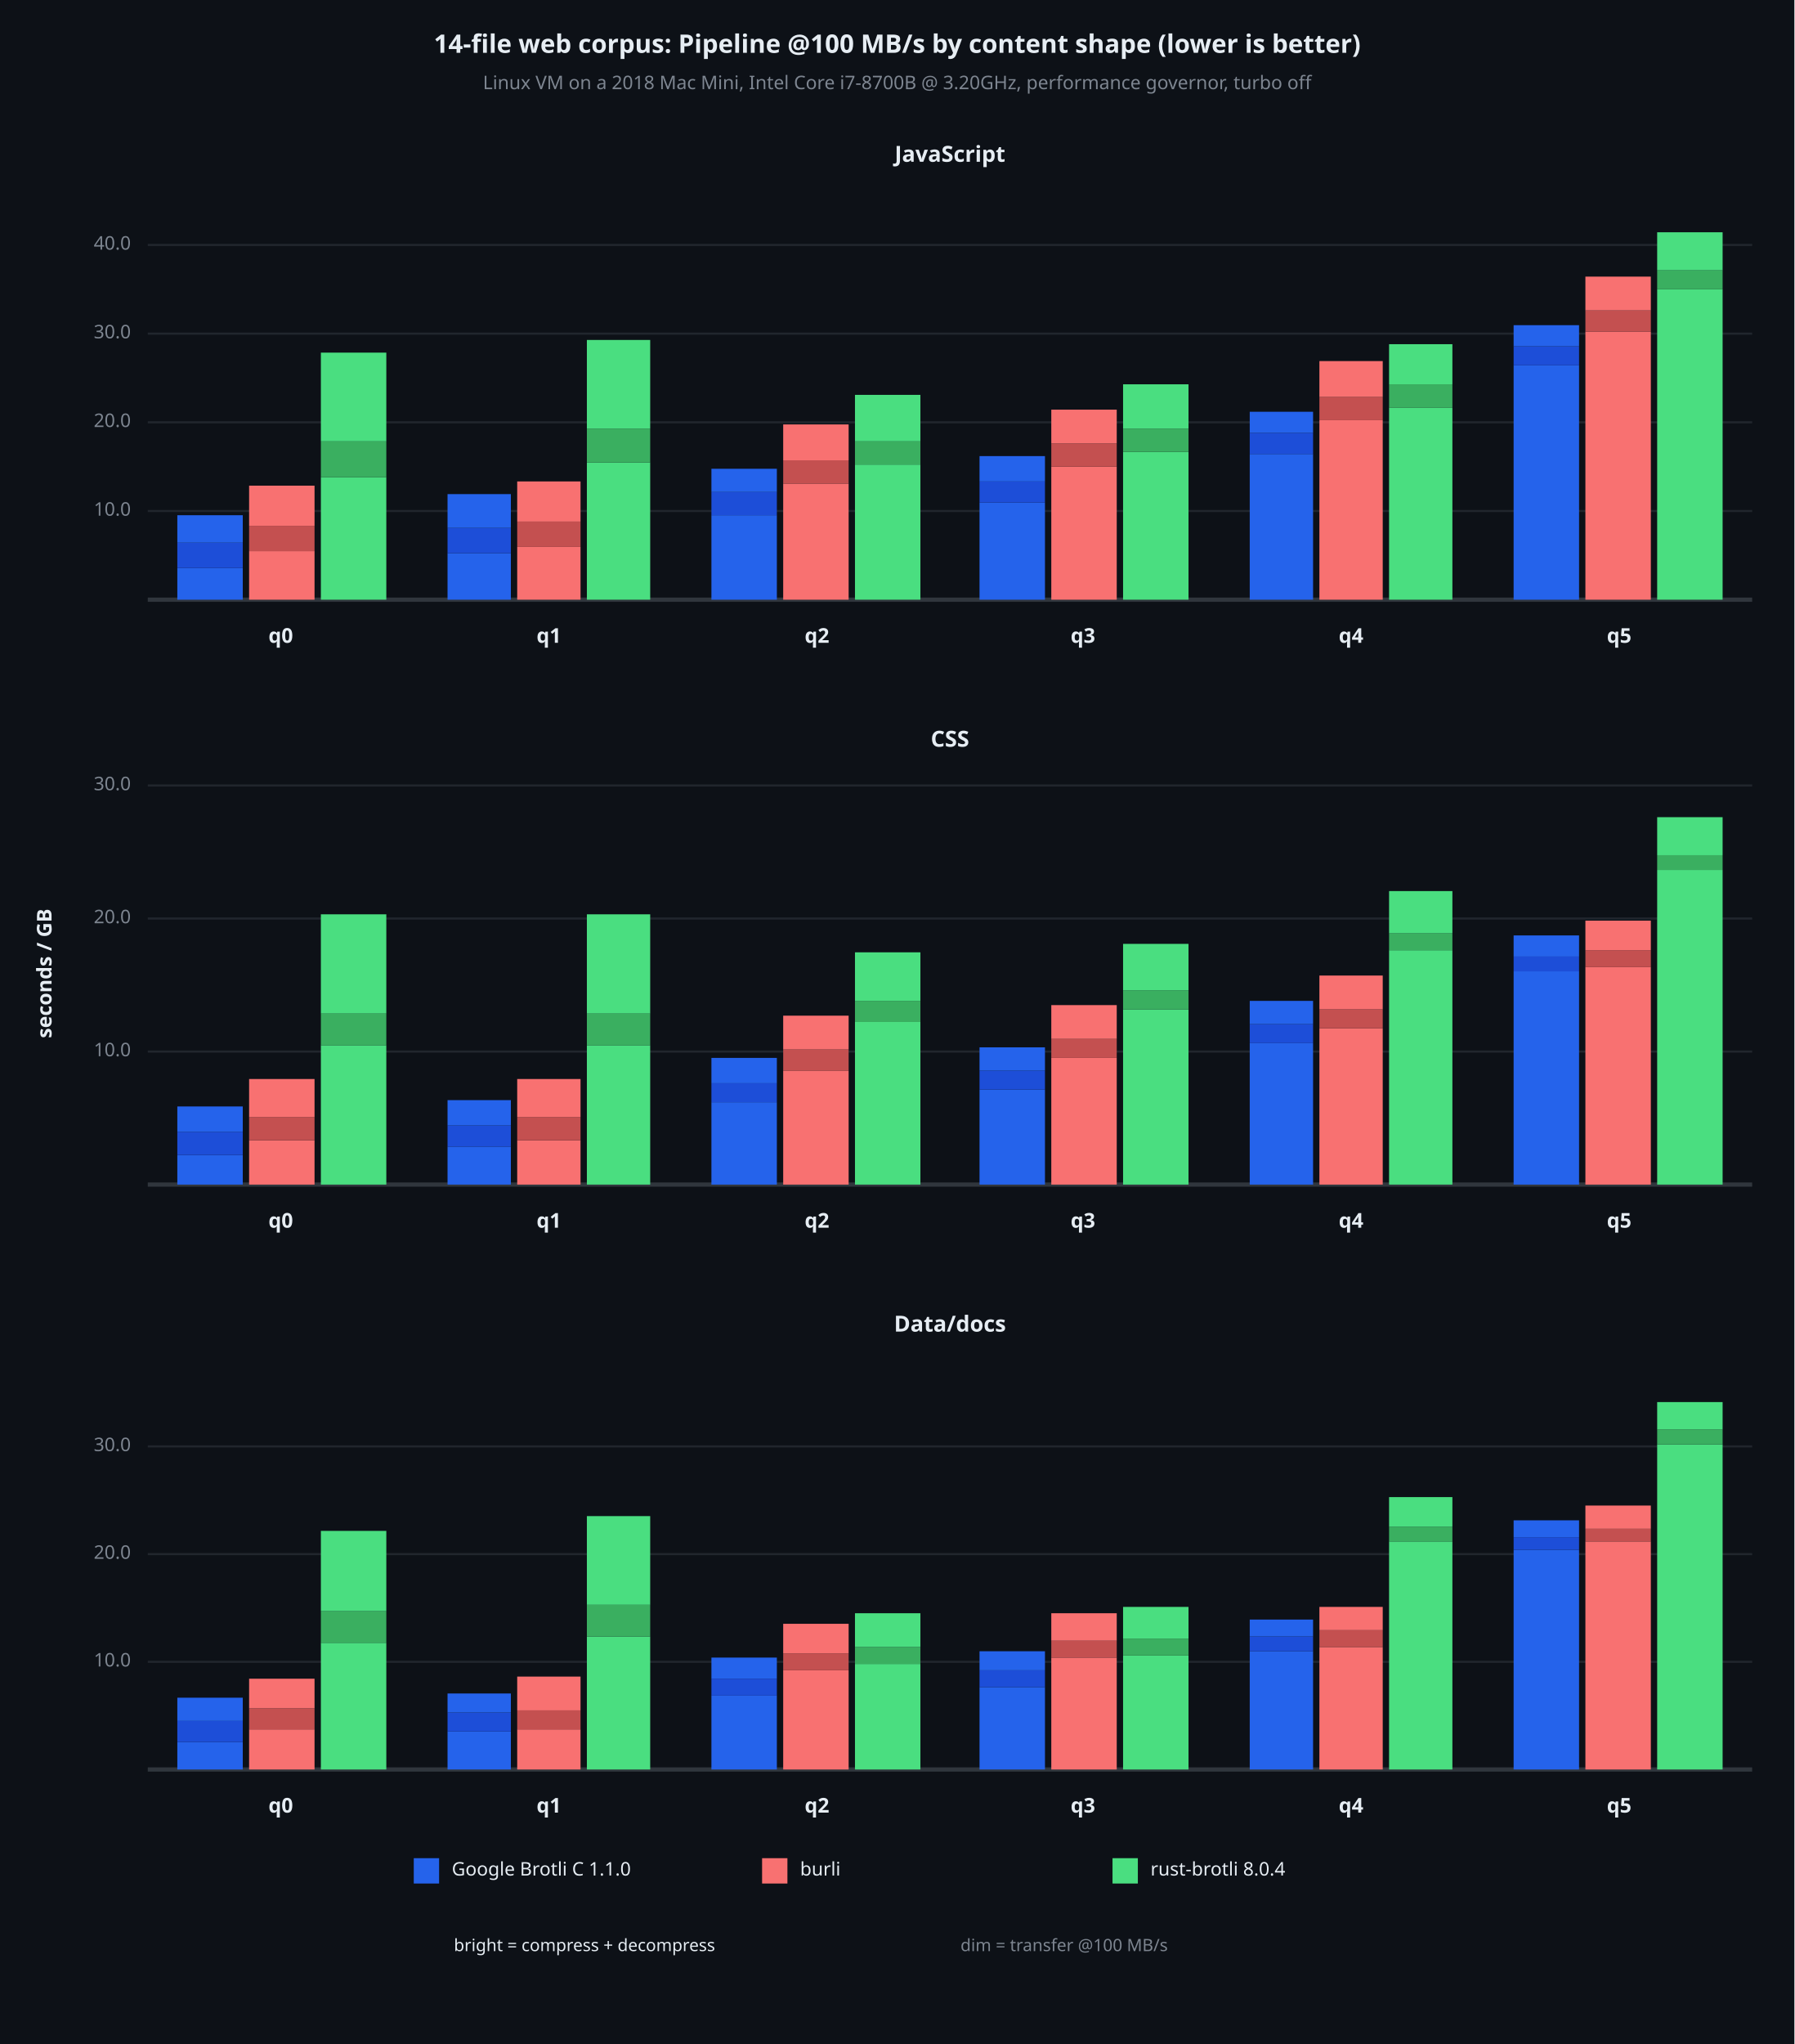
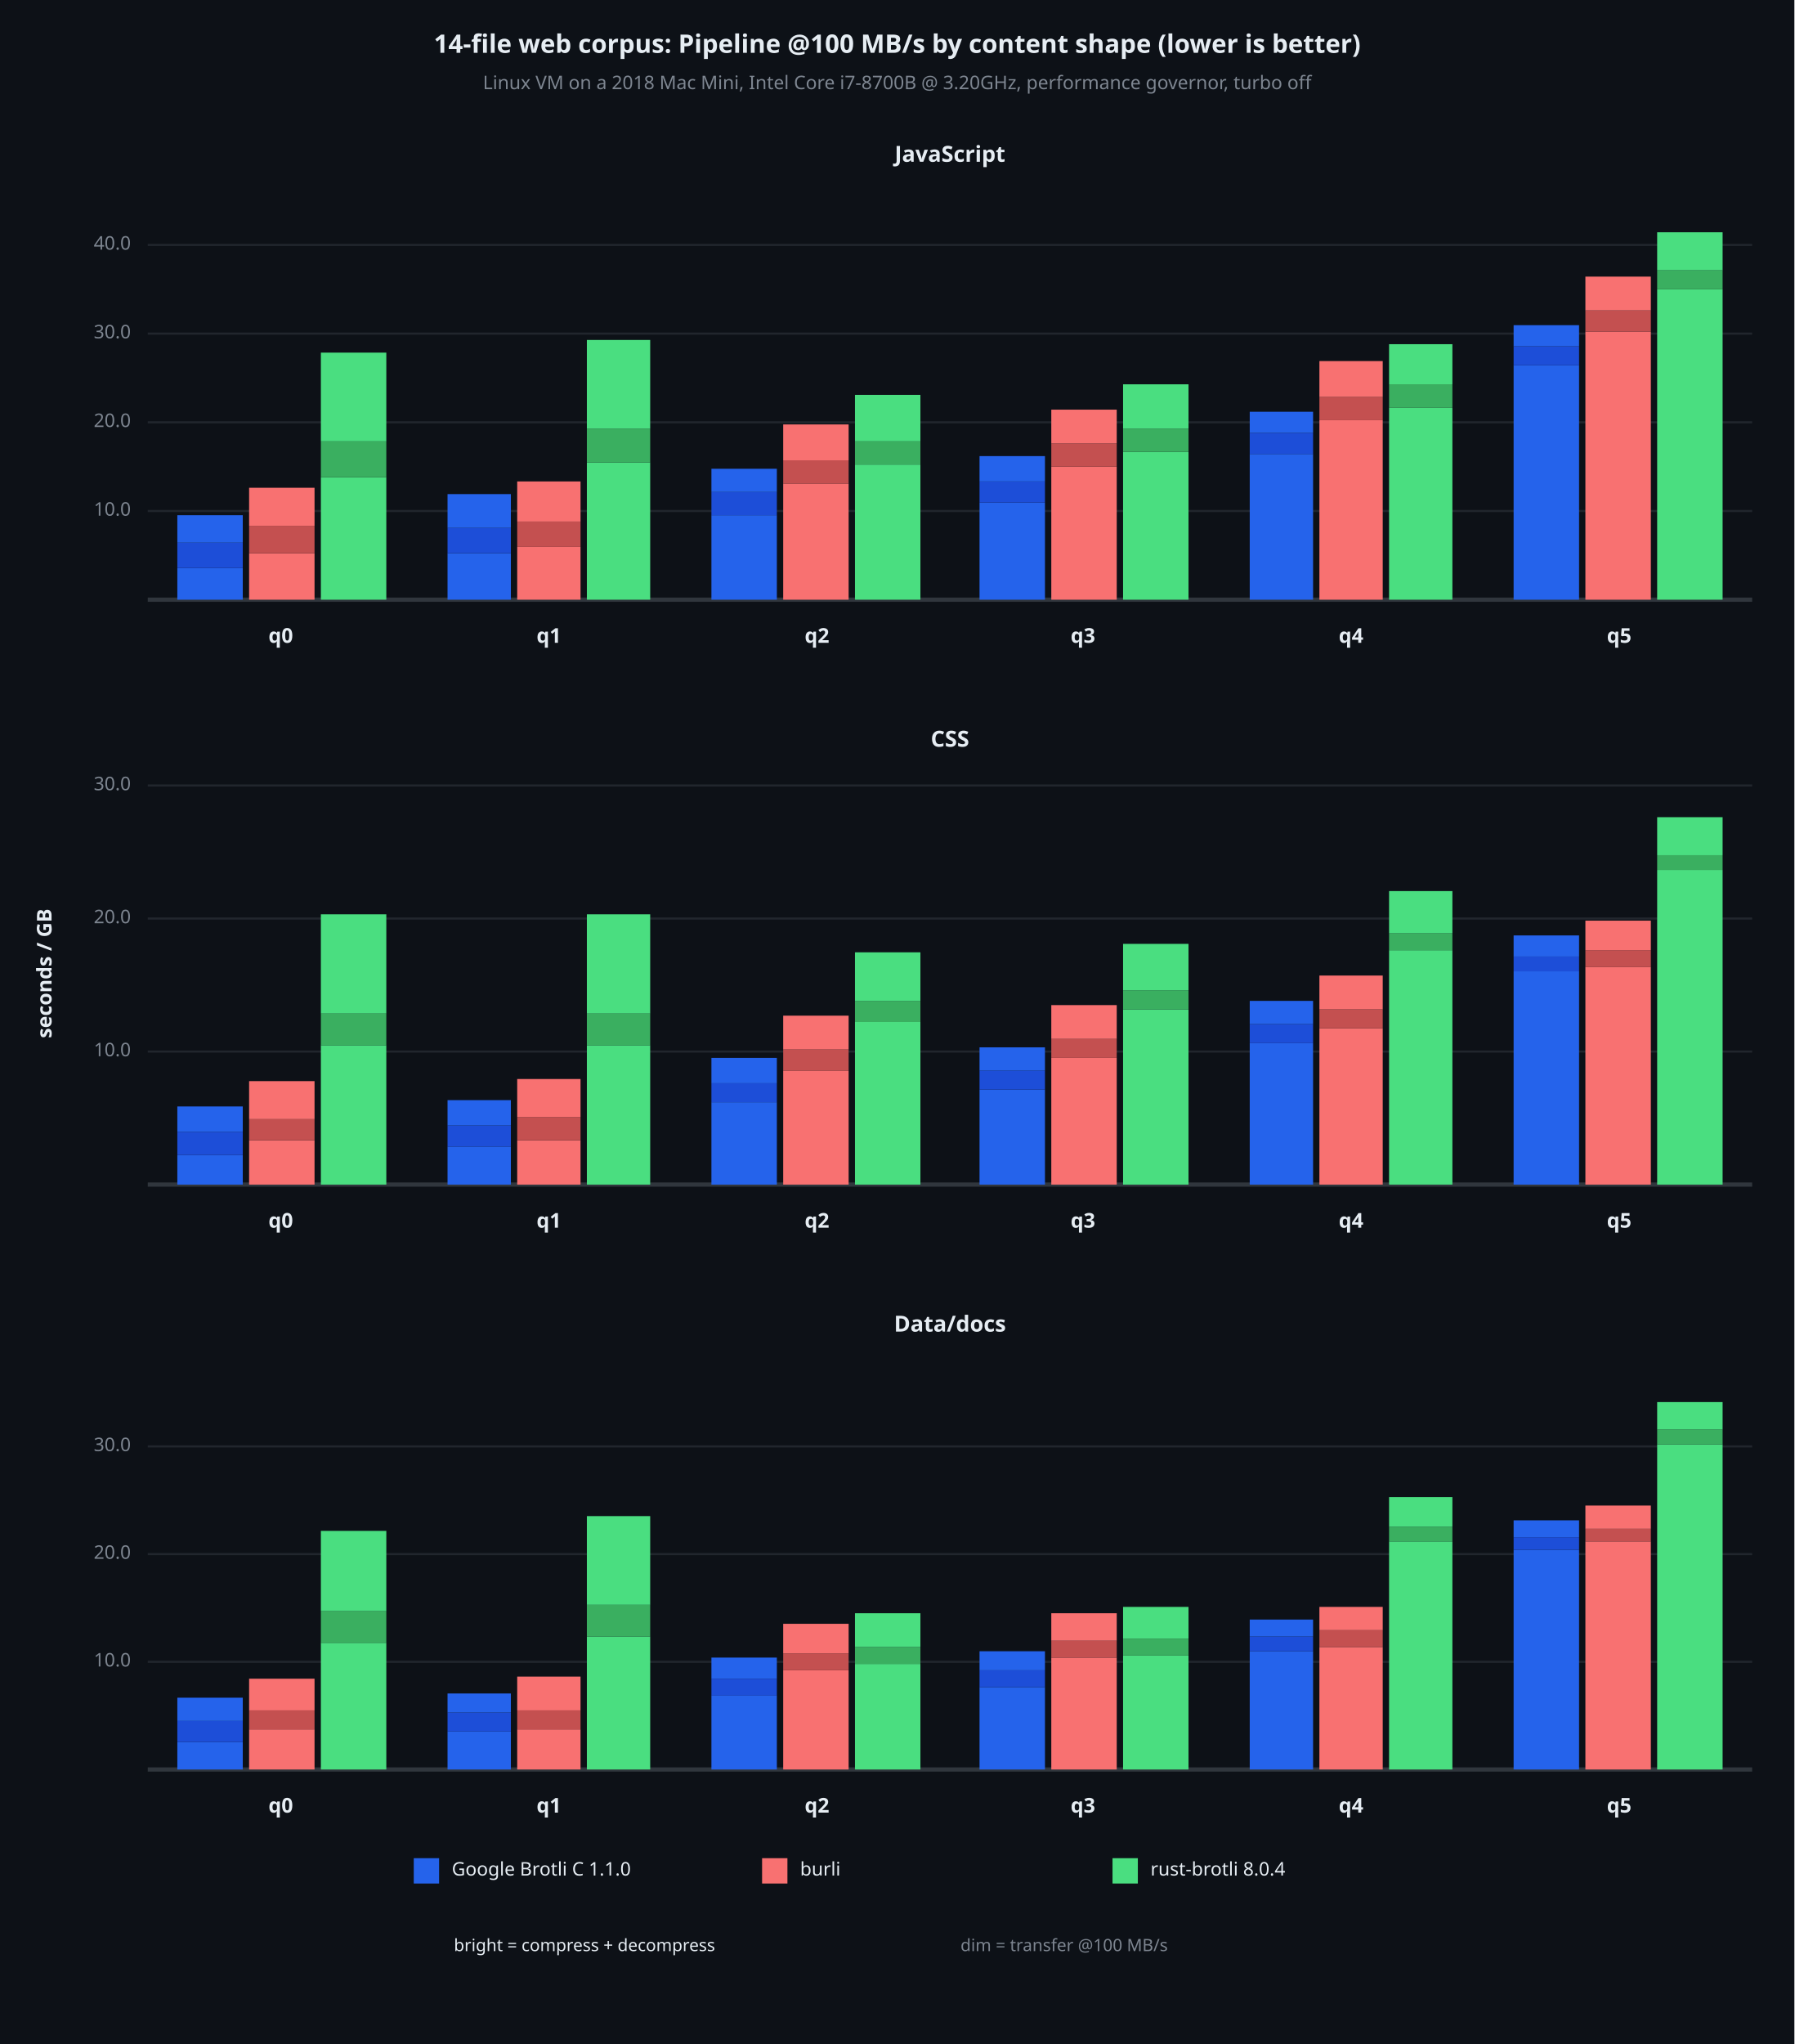
<svg xmlns="http://www.w3.org/2000/svg" viewBox="0 0 850 968" font-family="system-ui, -apple-system, sans-serif">
  <rect x="0" y="0" width="850" height="968" opacity="1" fill="#0D1117" stroke="none" />
  <text x="425" y="22" dy="0.5ex" text-anchor="middle" font-family="sans-serif" font-size="12.097" opacity="1" fill="#E6EDF3" font-weight="bold">
14-file web corpus: Pipeline @100 MB/s by content shape (lower is better)
</text>
  <text x="425" y="40" dy="0.5ex" text-anchor="middle" font-family="sans-serif" font-size="8.871" opacity="1" fill="#7D8590">
Linux VM on a 2018 Mac Mini, Intel Core i7-8700B @ 3.20GHz, performance governor, turbo off
</text>
  <text x="22" y="461" dy="0.5ex" text-anchor="middle" font-family="sans-serif" font-size="9.677" opacity="1" fill="#E6EDF3" font-weight="bold" transform="rotate(270, 22, 461)">
seconds / GB
</text>
  <text x="450" y="74" dy="0.5ex" text-anchor="middle" font-family="sans-serif" font-size="10.484" opacity="1" fill="#E6EDF3" font-weight="bold">
JavaScript
</text>
  <polyline fill="none" opacity="1" stroke="#21262D" stroke-width="1" points="70,242 830,242 " />
  <text x="62" y="242" dy="0.5ex" text-anchor="end" font-family="sans-serif" font-size="8.871" opacity="1" fill="#7D8590">
10.0
</text>
  <polyline fill="none" opacity="1" stroke="#21262D" stroke-width="1" points="70,200 830,200 " />
  <text x="62" y="200" dy="0.5ex" text-anchor="end" font-family="sans-serif" font-size="8.871" opacity="1" fill="#7D8590">
20.0
</text>
  <polyline fill="none" opacity="1" stroke="#21262D" stroke-width="1" points="70,158 830,158 " />
  <text x="62" y="158" dy="0.5ex" text-anchor="end" font-family="sans-serif" font-size="8.871" opacity="1" fill="#7D8590">
30.0
</text>
  <polyline fill="none" opacity="1" stroke="#21262D" stroke-width="1" points="70,116 830,116 " />
  <text x="62" y="116" dy="0.5ex" text-anchor="end" font-family="sans-serif" font-size="8.871" opacity="1" fill="#7D8590">
40.0
</text>
  <polyline fill="none" opacity="1" stroke="#30363D" stroke-width="2" points="70,284 830,284 " />
  <rect x="84" y="269" width="31" height="15" opacity="1" fill="#2563EB" stroke="none" />
  <rect x="84" y="257" width="31" height="12" opacity="1" fill="#1D4ED8" stroke="none" />
  <rect x="84" y="244" width="31" height="13" opacity="1" fill="#2563EB" stroke="none" />
-   <rect x="118" y="261" width="31" height="23" opacity="1" fill="#F87171" stroke="none" />
-   <rect x="118" y="249" width="31" height="12" opacity="1" fill="#C45050" stroke="none" />
-   <rect x="118" y="230" width="31" height="19" opacity="1" fill="#F87171" stroke="none" />
+   <rect x="118" y="262" width="31" height="22" opacity="1" fill="#F87171" stroke="none" />
+   <rect x="118" y="249" width="31" height="13" opacity="1" fill="#C45050" stroke="none" />
+   <rect x="118" y="231" width="31" height="18" opacity="1" fill="#F87171" stroke="none" />
  <rect x="152" y="226" width="31" height="58" opacity="1" fill="#4ADE80" stroke="none" />
  <rect x="152" y="209" width="31" height="17" opacity="1" fill="#3AAF60" stroke="none" />
  <rect x="152" y="167" width="31" height="42" opacity="1" fill="#4ADE80" stroke="none" />
  <text x="133" y="302" dy="0.5ex" text-anchor="middle" font-family="sans-serif" font-size="9.677" opacity="1" fill="#E6EDF3" font-weight="bold">
q0
</text>
  <rect x="212" y="262" width="30" height="22" opacity="1" fill="#2563EB" stroke="none" />
  <rect x="212" y="250" width="30" height="12" opacity="1" fill="#1D4ED8" stroke="none" />
  <rect x="212" y="234" width="30" height="16" opacity="1" fill="#2563EB" stroke="none" />
  <rect x="245" y="259" width="30" height="25" opacity="1" fill="#F87171" stroke="none" />
  <rect x="245" y="247" width="30" height="12" opacity="1" fill="#C45050" stroke="none" />
  <rect x="245" y="228" width="30" height="19" opacity="1" fill="#F87171" stroke="none" />
  <rect x="278" y="219" width="30" height="65" opacity="1" fill="#4ADE80" stroke="none" />
  <rect x="278" y="203" width="30" height="16" opacity="1" fill="#3AAF60" stroke="none" />
  <rect x="278" y="161" width="30" height="42" opacity="1" fill="#4ADE80" stroke="none" />
  <text x="260" y="302" dy="0.5ex" text-anchor="middle" font-family="sans-serif" font-size="9.677" opacity="1" fill="#E6EDF3" font-weight="bold">
q1
</text>
  <rect x="337" y="244" width="31" height="40" opacity="1" fill="#2563EB" stroke="none" />
  <rect x="337" y="233" width="31" height="11" opacity="1" fill="#1D4ED8" stroke="none" />
  <rect x="337" y="222" width="31" height="11" opacity="1" fill="#2563EB" stroke="none" />
  <rect x="371" y="229" width="31" height="55" opacity="1" fill="#F87171" stroke="none" />
  <rect x="371" y="218" width="31" height="11" opacity="1" fill="#C45050" stroke="none" />
  <rect x="371" y="201" width="31" height="17" opacity="1" fill="#F87171" stroke="none" />
  <rect x="405" y="220" width="31" height="64" opacity="1" fill="#4ADE80" stroke="none" />
  <rect x="405" y="209" width="31" height="11" opacity="1" fill="#3AAF60" stroke="none" />
  <rect x="405" y="187" width="31" height="22" opacity="1" fill="#4ADE80" stroke="none" />
  <text x="387" y="302" dy="0.5ex" text-anchor="middle" font-family="sans-serif" font-size="9.677" opacity="1" fill="#E6EDF3" font-weight="bold">
q2
</text>
  <rect x="464" y="238" width="31" height="46" opacity="1" fill="#2563EB" stroke="none" />
  <rect x="464" y="228" width="31" height="10" opacity="1" fill="#1D4ED8" stroke="none" />
  <rect x="464" y="216" width="31" height="12" opacity="1" fill="#2563EB" stroke="none" />
  <rect x="498" y="221" width="31" height="63" opacity="1" fill="#F87171" stroke="none" />
  <rect x="498" y="210" width="31" height="11" opacity="1" fill="#C45050" stroke="none" />
  <rect x="498" y="194" width="31" height="16" opacity="1" fill="#F87171" stroke="none" />
  <rect x="532" y="214" width="31" height="70" opacity="1" fill="#4ADE80" stroke="none" />
  <rect x="532" y="203" width="31" height="11" opacity="1" fill="#3AAF60" stroke="none" />
  <rect x="532" y="182" width="31" height="21" opacity="1" fill="#4ADE80" stroke="none" />
  <text x="513" y="302" dy="0.5ex" text-anchor="middle" font-family="sans-serif" font-size="9.677" opacity="1" fill="#E6EDF3" font-weight="bold">
q3
</text>
  <rect x="592" y="215" width="30" height="69" opacity="1" fill="#2563EB" stroke="none" />
  <rect x="592" y="205" width="30" height="10" opacity="1" fill="#1D4ED8" stroke="none" />
  <rect x="592" y="195" width="30" height="10" opacity="1" fill="#2563EB" stroke="none" />
  <rect x="625" y="199" width="30" height="85" opacity="1" fill="#F87171" stroke="none" />
  <rect x="625" y="188" width="30" height="11" opacity="1" fill="#C45050" stroke="none" />
  <rect x="625" y="171" width="30" height="17" opacity="1" fill="#F87171" stroke="none" />
  <rect x="658" y="193" width="30" height="91" opacity="1" fill="#4ADE80" stroke="none" />
  <rect x="658" y="182" width="30" height="11" opacity="1" fill="#3AAF60" stroke="none" />
  <rect x="658" y="163" width="30" height="19" opacity="1" fill="#4ADE80" stroke="none" />
  <text x="640" y="302" dy="0.5ex" text-anchor="middle" font-family="sans-serif" font-size="9.677" opacity="1" fill="#E6EDF3" font-weight="bold">
q4
</text>
  <rect x="717" y="173" width="31" height="111" opacity="1" fill="#2563EB" stroke="none" />
  <rect x="717" y="164" width="31" height="9" opacity="1" fill="#1D4ED8" stroke="none" />
  <rect x="717" y="154" width="31" height="10" opacity="1" fill="#2563EB" stroke="none" />
  <rect x="751" y="157" width="31" height="127" opacity="1" fill="#F87171" stroke="none" />
  <rect x="751" y="147" width="31" height="10" opacity="1" fill="#C45050" stroke="none" />
  <rect x="751" y="131" width="31" height="16" opacity="1" fill="#F87171" stroke="none" />
  <rect x="785" y="137" width="31" height="147" opacity="1" fill="#4ADE80" stroke="none" />
  <rect x="785" y="128" width="31" height="9" opacity="1" fill="#3AAF60" stroke="none" />
  <rect x="785" y="110" width="31" height="18" opacity="1" fill="#4ADE80" stroke="none" />
  <text x="767" y="302" dy="0.5ex" text-anchor="middle" font-family="sans-serif" font-size="9.677" opacity="1" fill="#E6EDF3" font-weight="bold">
q5
</text>
  <text x="450" y="351" dy="0.5ex" text-anchor="middle" font-family="sans-serif" font-size="10.484" opacity="1" fill="#E6EDF3" font-weight="bold">
CSS
</text>
  <polyline fill="none" opacity="1" stroke="#21262D" stroke-width="1" points="70,498 830,498 " />
  <text x="62" y="498" dy="0.5ex" text-anchor="end" font-family="sans-serif" font-size="8.871" opacity="1" fill="#7D8590">
10.0
</text>
  <polyline fill="none" opacity="1" stroke="#21262D" stroke-width="1" points="70,435 830,435 " />
  <text x="62" y="435" dy="0.5ex" text-anchor="end" font-family="sans-serif" font-size="8.871" opacity="1" fill="#7D8590">
20.0
</text>
  <polyline fill="none" opacity="1" stroke="#21262D" stroke-width="1" points="70,372 830,372 " />
  <text x="62" y="372" dy="0.5ex" text-anchor="end" font-family="sans-serif" font-size="8.871" opacity="1" fill="#7D8590">
30.0
</text>
  <polyline fill="none" opacity="1" stroke="#30363D" stroke-width="2" points="70,561 830,561 " />
  <rect x="84" y="547" width="31" height="14" opacity="1" fill="#2563EB" stroke="none" />
  <rect x="84" y="536" width="31" height="11" opacity="1" fill="#1D4ED8" stroke="none" />
  <rect x="84" y="524" width="31" height="12" opacity="1" fill="#2563EB" stroke="none" />
  <rect x="118" y="540" width="31" height="21" opacity="1" fill="#F87171" stroke="none" />
-   <rect x="118" y="529" width="31" height="11" opacity="1" fill="#C45050" stroke="none" />
-   <rect x="118" y="511" width="31" height="18" opacity="1" fill="#F87171" stroke="none" />
+   <rect x="118" y="530" width="31" height="10" opacity="1" fill="#C45050" stroke="none" />
+   <rect x="118" y="512" width="31" height="18" opacity="1" fill="#F87171" stroke="none" />
  <rect x="152" y="495" width="31" height="66" opacity="1" fill="#4ADE80" stroke="none" />
  <rect x="152" y="480" width="31" height="15" opacity="1" fill="#3AAF60" stroke="none" />
  <rect x="152" y="433" width="31" height="47" opacity="1" fill="#4ADE80" stroke="none" />
  <text x="133" y="579" dy="0.5ex" text-anchor="middle" font-family="sans-serif" font-size="9.677" opacity="1" fill="#E6EDF3" font-weight="bold">
q0
</text>
  <rect x="212" y="543" width="30" height="18" opacity="1" fill="#2563EB" stroke="none" />
  <rect x="212" y="533" width="30" height="10" opacity="1" fill="#1D4ED8" stroke="none" />
  <rect x="212" y="521" width="30" height="12" opacity="1" fill="#2563EB" stroke="none" />
  <rect x="245" y="540" width="30" height="21" opacity="1" fill="#F87171" stroke="none" />
  <rect x="245" y="529" width="30" height="11" opacity="1" fill="#C45050" stroke="none" />
  <rect x="245" y="511" width="30" height="18" opacity="1" fill="#F87171" stroke="none" />
  <rect x="278" y="495" width="30" height="66" opacity="1" fill="#4ADE80" stroke="none" />
  <rect x="278" y="480" width="30" height="15" opacity="1" fill="#3AAF60" stroke="none" />
  <rect x="278" y="433" width="30" height="47" opacity="1" fill="#4ADE80" stroke="none" />
  <text x="260" y="579" dy="0.5ex" text-anchor="middle" font-family="sans-serif" font-size="9.677" opacity="1" fill="#E6EDF3" font-weight="bold">
q1
</text>
  <rect x="337" y="522" width="31" height="39" opacity="1" fill="#2563EB" stroke="none" />
  <rect x="337" y="513" width="31" height="9" opacity="1" fill="#1D4ED8" stroke="none" />
  <rect x="337" y="501" width="31" height="12" opacity="1" fill="#2563EB" stroke="none" />
  <rect x="371" y="507" width="31" height="54" opacity="1" fill="#F87171" stroke="none" />
  <rect x="371" y="497" width="31" height="10" opacity="1" fill="#C45050" stroke="none" />
  <rect x="371" y="481" width="31" height="16" opacity="1" fill="#F87171" stroke="none" />
  <rect x="405" y="484" width="31" height="77" opacity="1" fill="#4ADE80" stroke="none" />
  <rect x="405" y="474" width="31" height="10" opacity="1" fill="#3AAF60" stroke="none" />
  <rect x="405" y="451" width="31" height="23" opacity="1" fill="#4ADE80" stroke="none" />
  <text x="387" y="579" dy="0.5ex" text-anchor="middle" font-family="sans-serif" font-size="9.677" opacity="1" fill="#E6EDF3" font-weight="bold">
q2
</text>
  <rect x="464" y="516" width="31" height="45" opacity="1" fill="#2563EB" stroke="none" />
  <rect x="464" y="507" width="31" height="9" opacity="1" fill="#1D4ED8" stroke="none" />
  <rect x="464" y="496" width="31" height="11" opacity="1" fill="#2563EB" stroke="none" />
  <rect x="498" y="501" width="31" height="60" opacity="1" fill="#F87171" stroke="none" />
  <rect x="498" y="492" width="31" height="9" opacity="1" fill="#C45050" stroke="none" />
  <rect x="498" y="476" width="31" height="16" opacity="1" fill="#F87171" stroke="none" />
  <rect x="532" y="478" width="31" height="83" opacity="1" fill="#4ADE80" stroke="none" />
  <rect x="532" y="469" width="31" height="9" opacity="1" fill="#3AAF60" stroke="none" />
  <rect x="532" y="447" width="31" height="22" opacity="1" fill="#4ADE80" stroke="none" />
  <text x="513" y="579" dy="0.5ex" text-anchor="middle" font-family="sans-serif" font-size="9.677" opacity="1" fill="#E6EDF3" font-weight="bold">
q3
</text>
  <rect x="592" y="494" width="30" height="67" opacity="1" fill="#2563EB" stroke="none" />
  <rect x="592" y="485" width="30" height="9" opacity="1" fill="#1D4ED8" stroke="none" />
  <rect x="592" y="474" width="30" height="11" opacity="1" fill="#2563EB" stroke="none" />
  <rect x="625" y="487" width="30" height="74" opacity="1" fill="#F87171" stroke="none" />
  <rect x="625" y="478" width="30" height="9" opacity="1" fill="#C45050" stroke="none" />
  <rect x="625" y="462" width="30" height="16" opacity="1" fill="#F87171" stroke="none" />
  <rect x="658" y="450" width="30" height="111" opacity="1" fill="#4ADE80" stroke="none" />
  <rect x="658" y="442" width="30" height="8" opacity="1" fill="#3AAF60" stroke="none" />
  <rect x="658" y="422" width="30" height="20" opacity="1" fill="#4ADE80" stroke="none" />
  <text x="640" y="579" dy="0.5ex" text-anchor="middle" font-family="sans-serif" font-size="9.677" opacity="1" fill="#E6EDF3" font-weight="bold">
q4
</text>
  <rect x="717" y="460" width="31" height="101" opacity="1" fill="#2563EB" stroke="none" />
  <rect x="717" y="453" width="31" height="7" opacity="1" fill="#1D4ED8" stroke="none" />
  <rect x="717" y="443" width="31" height="10" opacity="1" fill="#2563EB" stroke="none" />
  <rect x="751" y="458" width="31" height="103" opacity="1" fill="#F87171" stroke="none" />
  <rect x="751" y="450" width="31" height="8" opacity="1" fill="#C45050" stroke="none" />
  <rect x="751" y="436" width="31" height="14" opacity="1" fill="#F87171" stroke="none" />
  <rect x="785" y="412" width="31" height="149" opacity="1" fill="#4ADE80" stroke="none" />
  <rect x="785" y="405" width="31" height="7" opacity="1" fill="#3AAF60" stroke="none" />
  <rect x="785" y="387" width="31" height="18" opacity="1" fill="#4ADE80" stroke="none" />
  <text x="767" y="579" dy="0.5ex" text-anchor="middle" font-family="sans-serif" font-size="9.677" opacity="1" fill="#E6EDF3" font-weight="bold">
q5
</text>
  <text x="450" y="628" dy="0.5ex" text-anchor="middle" font-family="sans-serif" font-size="10.484" opacity="1" fill="#E6EDF3" font-weight="bold">
Data/docs
</text>
  <polyline fill="none" opacity="1" stroke="#21262D" stroke-width="1" points="70,787 830,787 " />
  <text x="62" y="787" dy="0.5ex" text-anchor="end" font-family="sans-serif" font-size="8.871" opacity="1" fill="#7D8590">
10.0
</text>
  <polyline fill="none" opacity="1" stroke="#21262D" stroke-width="1" points="70,736 830,736 " />
  <text x="62" y="736" dy="0.5ex" text-anchor="end" font-family="sans-serif" font-size="8.871" opacity="1" fill="#7D8590">
20.0
</text>
  <polyline fill="none" opacity="1" stroke="#21262D" stroke-width="1" points="70,685 830,685 " />
  <text x="62" y="685" dy="0.5ex" text-anchor="end" font-family="sans-serif" font-size="8.871" opacity="1" fill="#7D8590">
30.0
</text>
  <polyline fill="none" opacity="1" stroke="#30363D" stroke-width="2" points="70,838 830,838 " />
  <rect x="84" y="825" width="31" height="13" opacity="1" fill="#2563EB" stroke="none" />
  <rect x="84" y="815" width="31" height="10" opacity="1" fill="#1D4ED8" stroke="none" />
  <rect x="84" y="804" width="31" height="11" opacity="1" fill="#2563EB" stroke="none" />
  <rect x="118" y="819" width="31" height="19" opacity="1" fill="#F87171" stroke="none" />
-   <rect x="118" y="809" width="31" height="10" opacity="1" fill="#C45050" stroke="none" />
-   <rect x="118" y="795" width="31" height="14" opacity="1" fill="#F87171" stroke="none" />
+   <rect x="118" y="810" width="31" height="9" opacity="1" fill="#C45050" stroke="none" />
+   <rect x="118" y="795" width="31" height="15" opacity="1" fill="#F87171" stroke="none" />
  <rect x="152" y="778" width="31" height="60" opacity="1" fill="#4ADE80" stroke="none" />
  <rect x="152" y="763" width="31" height="15" opacity="1" fill="#3AAF60" stroke="none" />
  <rect x="152" y="725" width="31" height="38" opacity="1" fill="#4ADE80" stroke="none" />
  <text x="133" y="856" dy="0.5ex" text-anchor="middle" font-family="sans-serif" font-size="9.677" opacity="1" fill="#E6EDF3" font-weight="bold">
q0
</text>
  <rect x="212" y="820" width="30" height="18" opacity="1" fill="#2563EB" stroke="none" />
  <rect x="212" y="811" width="30" height="9" opacity="1" fill="#1D4ED8" stroke="none" />
  <rect x="212" y="802" width="30" height="9" opacity="1" fill="#2563EB" stroke="none" />
  <rect x="245" y="819" width="30" height="19" opacity="1" fill="#F87171" stroke="none" />
  <rect x="245" y="810" width="30" height="9" opacity="1" fill="#C45050" stroke="none" />
  <rect x="245" y="794" width="30" height="16" opacity="1" fill="#F87171" stroke="none" />
  <rect x="278" y="775" width="30" height="63" opacity="1" fill="#4ADE80" stroke="none" />
  <rect x="278" y="760" width="30" height="15" opacity="1" fill="#3AAF60" stroke="none" />
  <rect x="278" y="718" width="30" height="42" opacity="1" fill="#4ADE80" stroke="none" />
  <text x="260" y="856" dy="0.5ex" text-anchor="middle" font-family="sans-serif" font-size="9.677" opacity="1" fill="#E6EDF3" font-weight="bold">
q1
</text>
  <rect x="337" y="803" width="31" height="35" opacity="1" fill="#2563EB" stroke="none" />
  <rect x="337" y="795" width="31" height="8" opacity="1" fill="#1D4ED8" stroke="none" />
  <rect x="337" y="785" width="31" height="10" opacity="1" fill="#2563EB" stroke="none" />
  <rect x="371" y="791" width="31" height="47" opacity="1" fill="#F87171" stroke="none" />
  <rect x="371" y="783" width="31" height="8" opacity="1" fill="#C45050" stroke="none" />
  <rect x="371" y="769" width="31" height="14" opacity="1" fill="#F87171" stroke="none" />
  <rect x="405" y="788" width="31" height="50" opacity="1" fill="#4ADE80" stroke="none" />
  <rect x="405" y="780" width="31" height="8" opacity="1" fill="#3AAF60" stroke="none" />
  <rect x="405" y="764" width="31" height="16" opacity="1" fill="#4ADE80" stroke="none" />
  <text x="387" y="856" dy="0.5ex" text-anchor="middle" font-family="sans-serif" font-size="9.677" opacity="1" fill="#E6EDF3" font-weight="bold">
q2
</text>
  <rect x="464" y="799" width="31" height="39" opacity="1" fill="#2563EB" stroke="none" />
  <rect x="464" y="791" width="31" height="8" opacity="1" fill="#1D4ED8" stroke="none" />
  <rect x="464" y="782" width="31" height="9" opacity="1" fill="#2563EB" stroke="none" />
  <rect x="498" y="785" width="31" height="53" opacity="1" fill="#F87171" stroke="none" />
  <rect x="498" y="777" width="31" height="8" opacity="1" fill="#C45050" stroke="none" />
  <rect x="498" y="764" width="31" height="13" opacity="1" fill="#F87171" stroke="none" />
  <rect x="532" y="784" width="31" height="54" opacity="1" fill="#4ADE80" stroke="none" />
  <rect x="532" y="776" width="31" height="8" opacity="1" fill="#3AAF60" stroke="none" />
  <rect x="532" y="761" width="31" height="15" opacity="1" fill="#4ADE80" stroke="none" />
  <text x="513" y="856" dy="0.5ex" text-anchor="middle" font-family="sans-serif" font-size="9.677" opacity="1" fill="#E6EDF3" font-weight="bold">
q3
</text>
  <rect x="592" y="782" width="30" height="56" opacity="1" fill="#2563EB" stroke="none" />
  <rect x="592" y="775" width="30" height="7" opacity="1" fill="#1D4ED8" stroke="none" />
  <rect x="592" y="767" width="30" height="8" opacity="1" fill="#2563EB" stroke="none" />
  <rect x="625" y="780" width="30" height="58" opacity="1" fill="#F87171" stroke="none" />
  <rect x="625" y="772" width="30" height="8" opacity="1" fill="#C45050" stroke="none" />
  <rect x="625" y="761" width="30" height="11" opacity="1" fill="#F87171" stroke="none" />
  <rect x="658" y="730" width="30" height="108" opacity="1" fill="#4ADE80" stroke="none" />
  <rect x="658" y="723" width="30" height="7" opacity="1" fill="#3AAF60" stroke="none" />
  <rect x="658" y="709" width="30" height="14" opacity="1" fill="#4ADE80" stroke="none" />
  <text x="640" y="856" dy="0.5ex" text-anchor="middle" font-family="sans-serif" font-size="9.677" opacity="1" fill="#E6EDF3" font-weight="bold">
q4
</text>
  <rect x="717" y="734" width="31" height="104" opacity="1" fill="#2563EB" stroke="none" />
  <rect x="717" y="728" width="31" height="6" opacity="1" fill="#1D4ED8" stroke="none" />
  <rect x="717" y="720" width="31" height="8" opacity="1" fill="#2563EB" stroke="none" />
  <rect x="751" y="730" width="31" height="108" opacity="1" fill="#F87171" stroke="none" />
  <rect x="751" y="724" width="31" height="6" opacity="1" fill="#C45050" stroke="none" />
  <rect x="751" y="713" width="31" height="11" opacity="1" fill="#F87171" stroke="none" />
  <rect x="785" y="684" width="31" height="154" opacity="1" fill="#4ADE80" stroke="none" />
  <rect x="785" y="677" width="31" height="7" opacity="1" fill="#3AAF60" stroke="none" />
  <rect x="785" y="664" width="31" height="13" opacity="1" fill="#4ADE80" stroke="none" />
  <text x="767" y="856" dy="0.5ex" text-anchor="middle" font-family="sans-serif" font-size="9.677" opacity="1" fill="#E6EDF3" font-weight="bold">
q5
</text>
  <rect x="196" y="880" width="12" height="12" opacity="1" fill="#2563EB" stroke="none" />
  <text x="214" y="886" dy="0.5ex" text-anchor="start" font-family="sans-serif" font-size="8.871" opacity="1" fill="#E6EDF3">
Google Brotli C 1.1.0
</text>
  <rect x="361" y="880" width="12" height="12" opacity="1" fill="#F87171" stroke="none" />
  <text x="379" y="886" dy="0.5ex" text-anchor="start" font-family="sans-serif" font-size="8.871" opacity="1" fill="#E6EDF3">
burli
</text>
  <rect x="527" y="880" width="12" height="12" opacity="1" fill="#4ADE80" stroke="none" />
  <text x="545" y="886" dy="0.5ex" text-anchor="start" font-family="sans-serif" font-size="8.871" opacity="1" fill="#E6EDF3">
rust-brotli 8.0.4
</text>
  <text x="215" y="922" dy="0.5ex" text-anchor="start" font-family="sans-serif" font-size="8.065" opacity="1" fill="#E6EDF3">
bright = compress + decompress
</text>
  <text x="455" y="922" dy="0.5ex" text-anchor="start" font-family="sans-serif" font-size="8.065" opacity="1" fill="#7D8590">
dim = transfer @100 MB/s
</text>
</svg>
